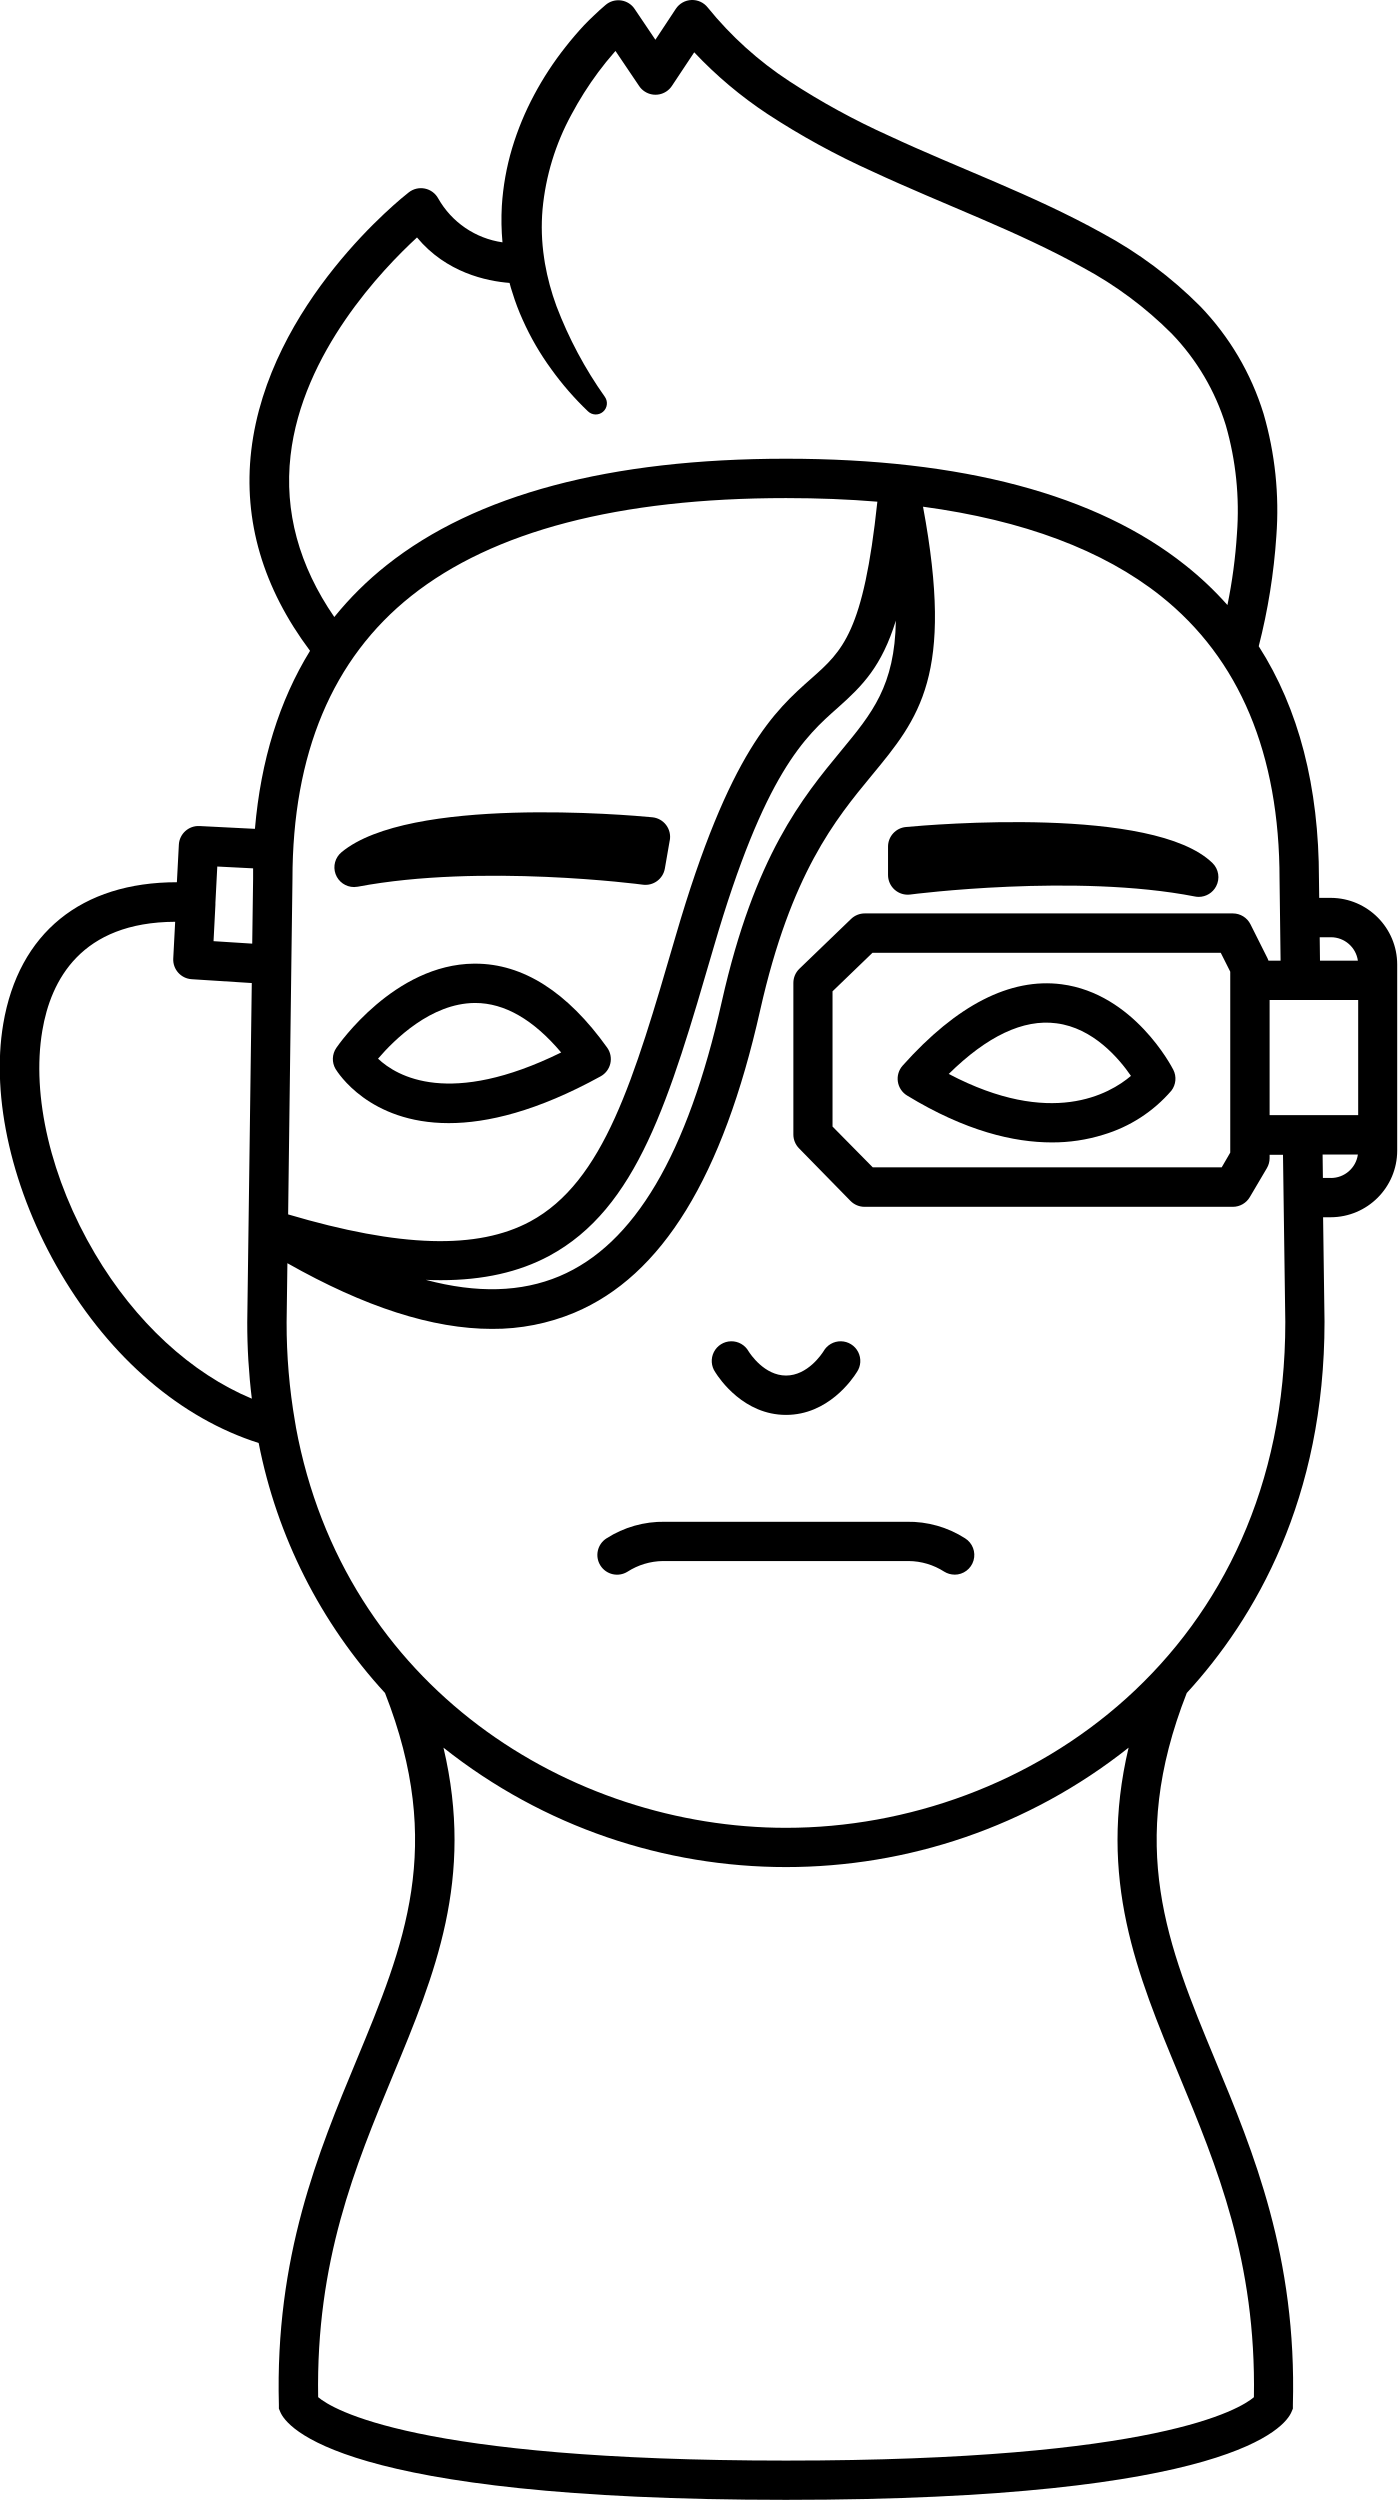
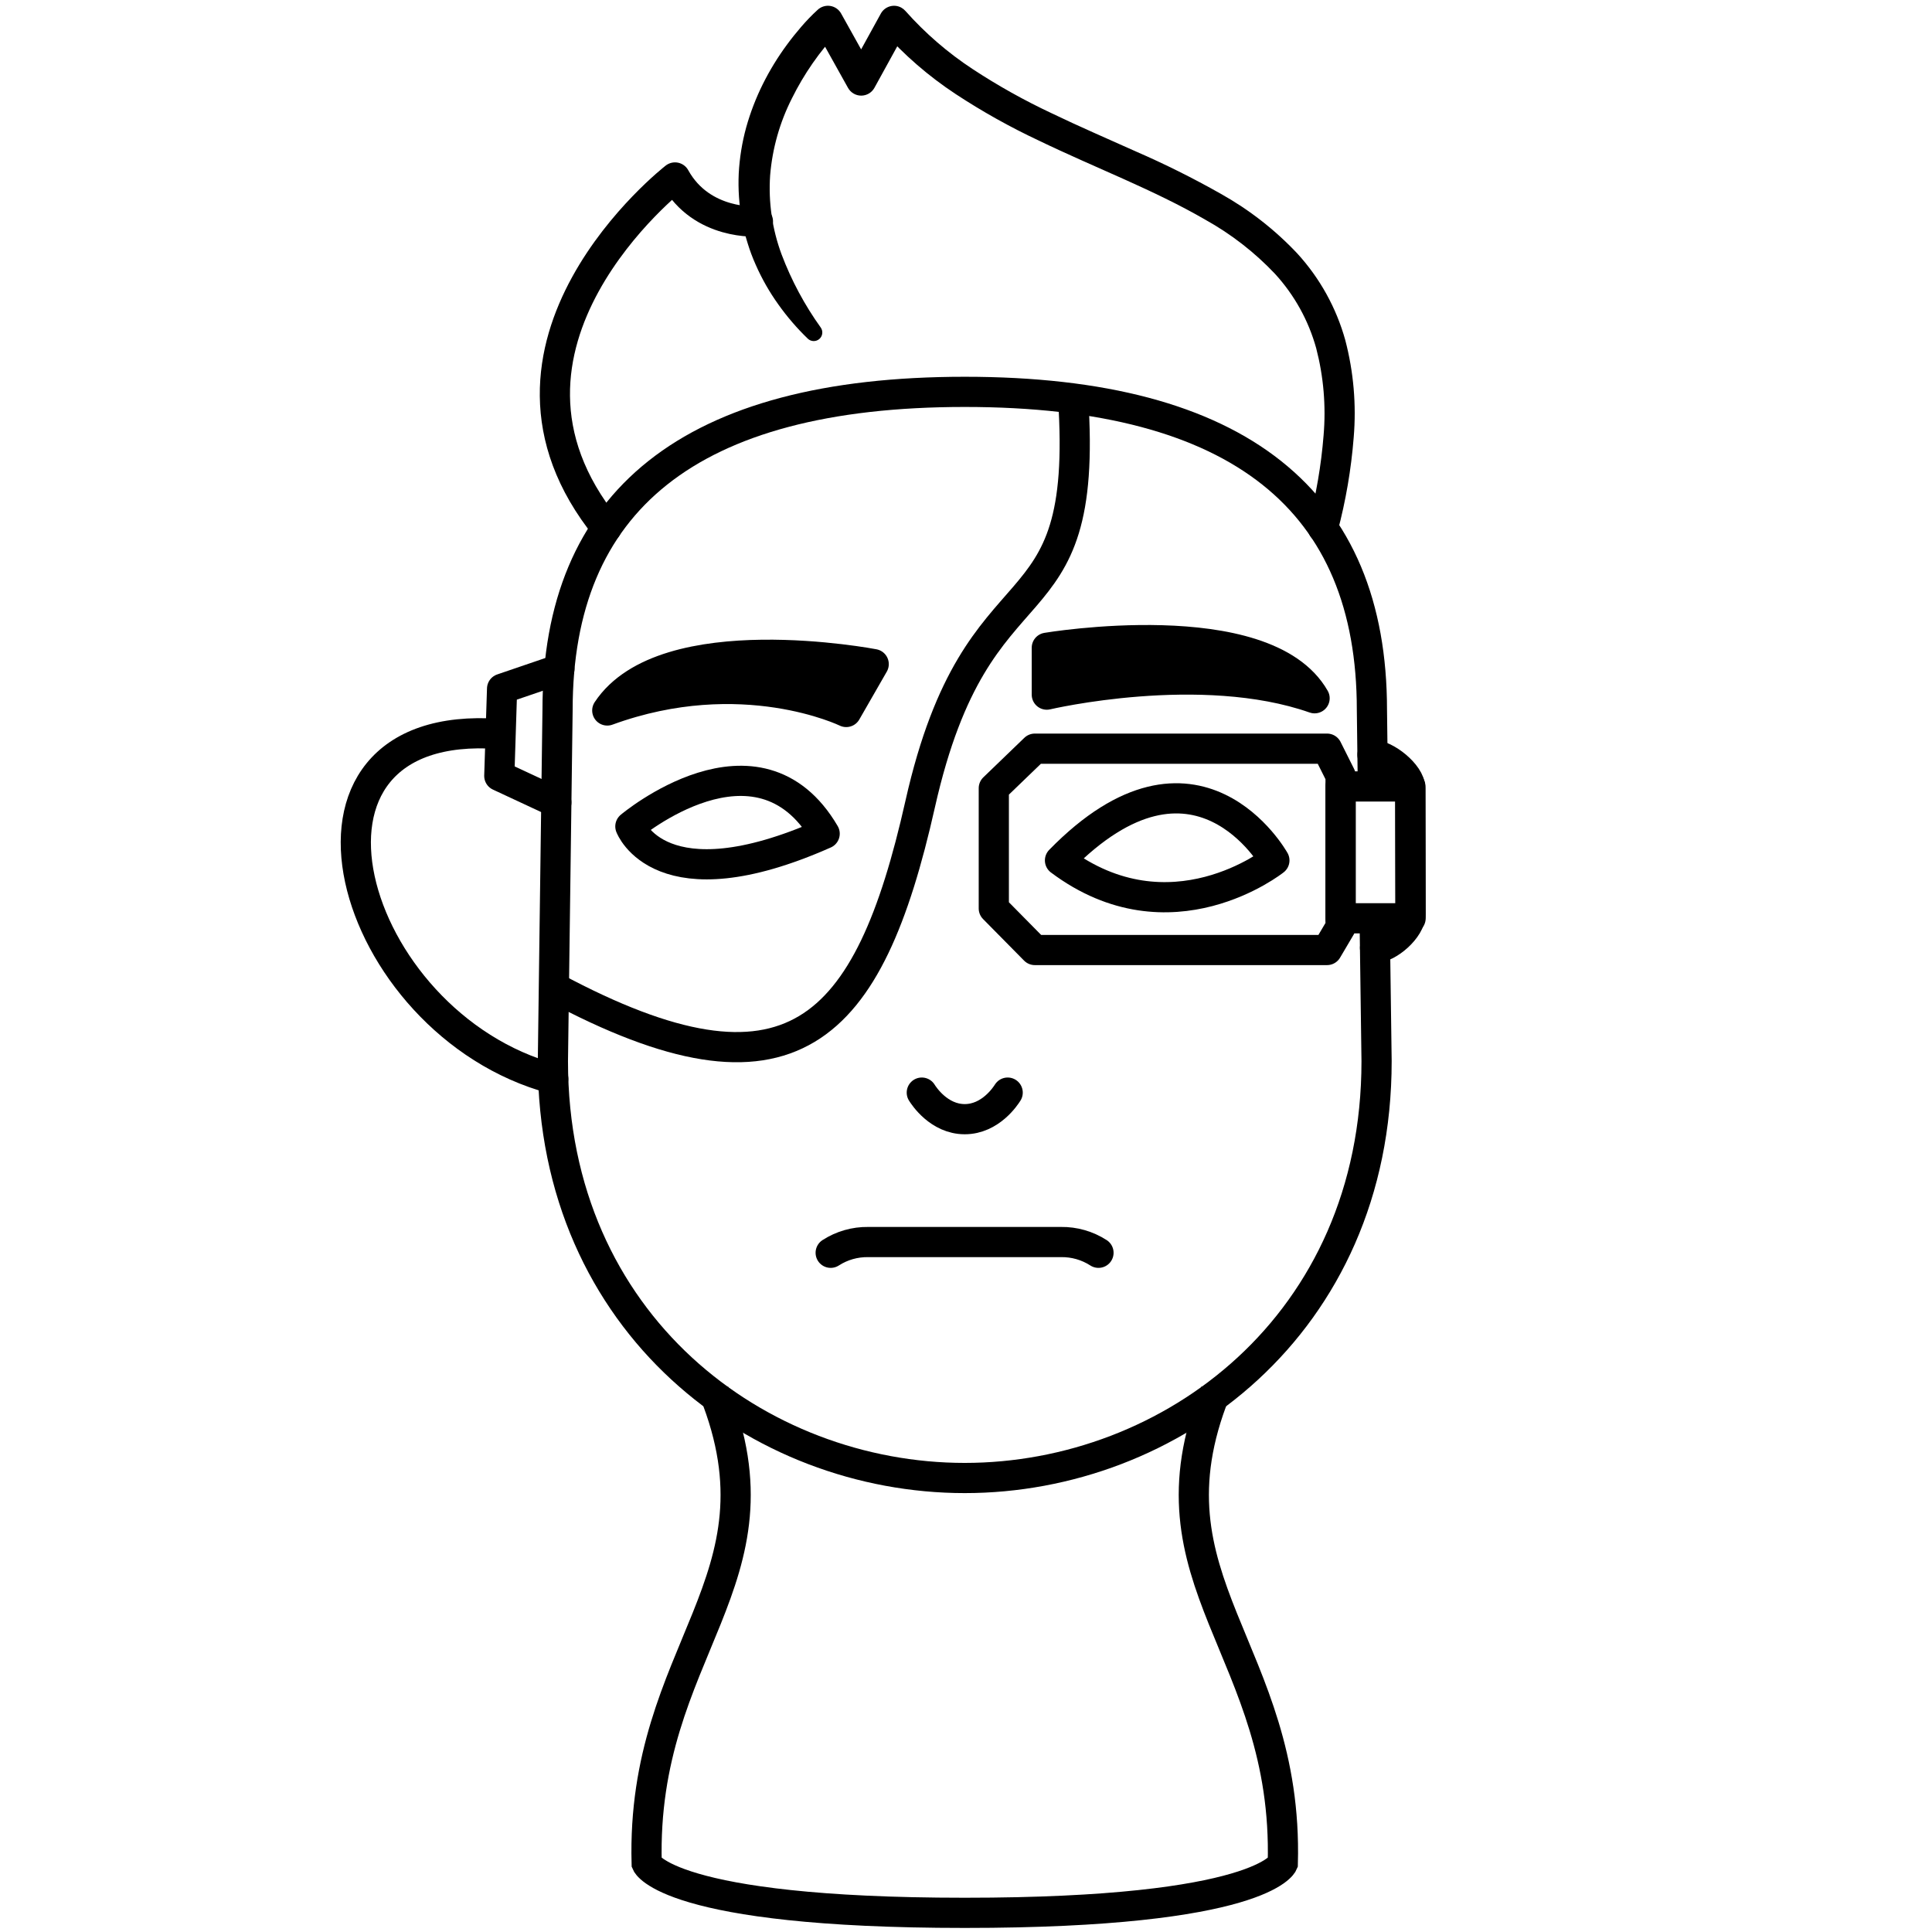
- <svg xmlns="http://www.w3.org/2000/svg" viewBox="0 0 284.03 508.09">
-   <path d="M290.26,321.94a4,4,0,0,1-2.12-.61,13.57,13.57,0,0,0-7.22-2.15H231.27l-.31,0h0a13.63,13.63,0,0,0-7.17,2.16,4,4,0,0,1-4.26-6.78,21.3,21.3,0,0,1,11.86-3.36h49.15a21.27,21.27,0,0,1,11.85,3.36,4,4,0,0,1-2.13,7.39Z" transform="translate(-96.25 -1.92)" />
-   <path d="M343.41,182.05a4,4,0,0,1-3.54,2.15,3.94,3.94,0,0,1-.77-.08c-24.2-4.72-57.51-.45-57.85-.4a4,4,0,0,1-4.52-4V174a4,4,0,0,1,3.63-4c5.12-.48,50.32-4.35,62.3,7.31A4,4,0,0,1,343.41,182.05Z" transform="translate(-96.25 -1.92)" />
-   <path d="M310,234.1c-7.65,0-17.5-2.27-29.4-9.53a4,4,0,0,1-.9-6.08c11-12.32,21.86-17.88,32.31-16.53,14.66,1.9,22.38,16.75,22.7,17.38a4,4,0,0,1-.39,4.24,29.31,29.31,0,0,1-13.81,8.95A34.66,34.66,0,0,1,310,234.1Zm-20.9-13.9c20.78,10.93,32.66,4.07,37,.38-2.41-3.51-7.67-9.75-15.16-10.69C304.2,209,296.86,212.51,289.05,220.2Z" transform="translate(-96.25 -1.92)" />
-   <path d="M256,289.48c-8.54,0-13.49-7.24-14.39-8.69a4,4,0,1,1,6.78-4.23c.32.5,3.2,4.92,7.61,4.92s7.29-4.42,7.61-4.92a4,4,0,1,1,6.78,4.23C269.49,282.24,264.54,289.48,256,289.48Z" transform="translate(-96.25 -1.92)" />
-   <path d="M232.37,172.69l-1,5.76a4,4,0,0,1-4.47,3.27c-.33-.05-32.91-4.32-57.94.41a4.63,4.63,0,0,1-.74.07,4,4,0,0,1-2.56-7.08c13.77-11.44,58.15-7.58,63.16-7.1a4,4,0,0,1,3.56,4.67Z" transform="translate(-96.25 -1.92)" />
-   <path d="M187.45,230.18c-16.22,0-22.58-10.35-23-11a4,4,0,0,1,.15-4.29c.47-.69,11.81-17,28-17.12h.24c9.7,0,18.72,5.74,26.81,17.07a4,4,0,0,1-1.33,5.83C205.44,227.76,195.29,230.18,187.45,230.18Zm-14.37-13.1c3.84,3.63,14.57,9.88,37.22-1.26-5.64-6.68-11.5-10.06-17.47-10.06h-.12C183.85,205.84,176.4,213.2,173.08,217.08Z" transform="translate(-96.25 -1.92)" />
-   <path d="M366.75,184.4h-2.39l-.05-3.82c0-18.77-4.1-34.61-12.24-47.32a123.59,123.59,0,0,0,3.58-22.38A70.42,70.42,0,0,0,353.05,86a54.66,54.66,0,0,0-12.87-21.83,84.87,84.87,0,0,0-19.87-14.84C306.05,41.42,291,36.09,276.92,29.51a147.67,147.67,0,0,1-20.23-11.07,72.17,72.17,0,0,1-16.61-15,4,4,0,0,0-6.47.26L229.45,10l-4.24-6.29,0,0a4.22,4.22,0,0,0-.27-.36,4,4,0,0,0-5.63-.41c-.89.75-1.55,1.36-2.28,2.06S215.63,6.33,215,7c-1.33,1.43-2.59,2.9-3.79,4.43a64.71,64.71,0,0,0-6.39,9.75,59,59,0,0,0-4.5,10.89,52.58,52.58,0,0,0-2.08,11.71,50.63,50.63,0,0,0,.13,7.39,17.92,17.92,0,0,1-13.06-8.92,4,4,0,0,0-6-1.22c-1.16.9-28.5,22.47-32,52.48-1.64,14.23,2.38,27.9,11.95,40.68-6.25,10.16-10,22.25-11.2,36.18l-11.27-.57a4,4,0,0,0-4.19,3.79l-.4,7.63c-19.39,0-32.16,10.28-35.29,28.79-2.54,15,1.83,34,11.69,50.71,10.21,17.3,24.43,29.45,40.22,34.47A104.76,104.76,0,0,0,174.5,346h0c12.23,31.19,3.89,51.29-5.76,74.55-7.79,18.76-16.62,40-15.81,70.14l0,.75.29.69c1.26,3,12.1,17.85,102.75,17.85s101.49-14.87,102.75-17.85l.29-.69,0-.75c.81-30.1-8-51.38-15.81-70.14-9.65-23.26-18-43.36-5.76-74.55h0c13.94-15.2,28-39.45,28-75.46l-.29-21.23h1.53a13.55,13.55,0,0,0,13.53-13.54V197.94A13.55,13.55,0,0,0,366.75,184.4ZM115.54,256.69c-8.94-15.12-12.93-32.06-10.69-45.3,1.72-10.26,7.87-22.06,27-22.13l-.39,7.47a4,4,0,0,0,3.74,4.2l12.22.78-.92,68.9a126.66,126.66,0,0,0,.93,15.57C135.14,281.06,123.75,270.6,115.54,256.69Zm32.15-76.16-.18,13.17-7.86-.5.38-7.41a.28.28,0,0,0,0-.09c0-.1,0-.2,0-.29l.38-7.38,7.28.37C147.7,179.11,147.69,179.82,147.69,180.53ZM366.75,192.4a5.54,5.54,0,0,1,5.47,4.76h-7.7l-.06-4.76ZM155.3,94.5C157.69,73.6,174,56.63,181,50.18c5.94,7.16,14.16,8.88,18.81,9.24.17.68.37,1.36.59,2a45.42,45.42,0,0,0,2.08,5.5,54.66,54.66,0,0,0,5.79,10,60.89,60.89,0,0,0,7.47,8.59,2.27,2.27,0,0,0,3.45-2.92h0a82.71,82.71,0,0,1-9.85-18.46A50,50,0,0,1,207,55.45c-.07-.37-.13-.74-.17-1.11a41.88,41.88,0,0,1-.31-9.94,49.83,49.83,0,0,1,5.84-19.15,68.32,68.32,0,0,1,5.48-8.67q1.54-2.07,3.23-4l.27-.3,4.81,7.13a3.88,3.88,0,0,0,1.11,1.1,4,4,0,0,0,5.54-1.12l4.54-6.84a84.3,84.3,0,0,0,14.88,12.53,154.45,154.45,0,0,0,21.32,11.68c14.53,6.76,29.44,12.09,42.84,19.56a77.14,77.14,0,0,1,18,13.4,46.66,46.66,0,0,1,11,18.64,62.78,62.78,0,0,1,2.26,22.06,105.1,105.1,0,0,1-1.93,14.47,67.05,67.05,0,0,0-8.6-8.13C319.08,102.42,291.78,95.15,256,95.15s-63.08,7.27-81.14,21.61a67.91,67.91,0,0,0-10.67,10.56C157,116.87,154,105.84,155.3,94.5Zm.16,103.5v-.07l.23-17.35c0-25.46,8.12-44.82,24.15-57.55,16.61-13.19,42.23-19.88,76.16-19.88q9.74,0,18.56.73c-2.81,26.54-7.07,30.31-13.39,35.91-7.42,6.56-16.64,14.72-27.59,52.33l-.14.48C225.07,221.33,219,242.08,204,250.17c-10.7,5.75-26.37,5.31-49.19-1.44Zm122.86-69.95c-.21,13.23-4.82,18.82-11.09,26.41-7.84,9.5-17.61,21.33-24.28,51-7,31.15-17.81,49.42-33,55.83-7.75,3.26-16.75,3.52-27.17.74,1,.05,2.05.07,3.05.07,8.65,0,15.89-1.65,22-4.92,18-9.68,24.45-31.79,33.36-62.38l.14-.48c10.31-35.39,18.57-42.71,25.21-48.58C271.6,141.24,275.44,137.33,278.32,128.05Zm57.54,295.59c7.72,18.61,15.7,37.83,15.23,65.48C348.25,491.53,331.52,502,256,502s-92.25-10.48-95.09-12.89c-.47-27.65,7.51-46.87,15.23-65.48,8.47-20.41,16.54-39.86,10.24-66.52a112,112,0,0,0,139.24,0C319.32,383.78,327.39,403.23,335.86,423.64ZM256,373.4c-43.69,0-89.83-28.4-99.62-81.47a.09.09,0,0,1,0-.05c-.06-.32-.11-.64-.17-1v0a117.09,117.09,0,0,1-1.71-20.23l.16-12C170.4,267.56,184.17,272,196.23,272A42.74,42.74,0,0,0,213,268.7c17.79-7.48,30.13-27.59,37.74-61.45,6.26-27.84,15.35-38.85,22.65-47.7,9.7-11.74,16.83-20.38,10.45-54.65,20.42,2.76,36.6,8.83,48.31,18.13,16,12.73,24.15,32.09,24.15,57.6l.1,7.77.11,8.76h-2.46a3,3,0,0,0-.2-.49l-3.46-6.9a4,4,0,0,0-3.58-2.21H272a4,4,0,0,0-2.78,1.12l-10.51,10.13a4,4,0,0,0-1.22,2.88v30.8a4,4,0,0,0,1.15,2.81L269.11,246a4,4,0,0,0,2.85,1.19h74.86a4,4,0,0,0,3.45-2l3.46-5.87a4,4,0,0,0,.55-2v-.7H357l.47,34C357.51,337.38,305.21,373.4,256,373.4Zm90.28-174v36.77l-1.74,3H273.63l-8.18-8.29V203.39l8.12-7.83h70.78Zm20.47,41.92h-1.64l-.06-4.76h7.17A5.53,5.53,0,0,1,366.75,241.33Zm5.53-12.76h-18V205.16h18Z" transform="translate(-96.25 -1.92)" />
+ <svg xmlns="http://www.w3.org/2000/svg" width="512" height="512" viewBox="0 0 512 512">
+   <defs>
+     <style>
+       .cls-1, .cls-2, .cls-4 {
+         fill: none;
+       }
+ 
+       .cls-1, .cls-2, .cls-3, .cls-4 {
+         stroke: #000;
+         stroke-width: 8px;
+       }
+ 
+       .cls-1 {
+         stroke-miterlimit: 10;
+       }
+ 
+       .cls-2, .cls-3, .cls-4 {
+         stroke-linejoin: round;
+       }
+ 
+       .cls-3, .cls-4 {
+         stroke-linecap: round;
+       }
+ 
+       .cls-5 {
+         opacity: 0.01;
+       }
+     </style>
+   </defs>
+   <g id="cyberthug">
+     <path class="cls-1" d="M284.367,105.267c4.447,65.587-25.124,39.355-40.513,107.833-13.587,60.458-34.152,82.258-97.071,48.539" />
+     <path class="cls-2" d="M167.053,219.006s33.72-28.409,51.491,1.928C174.958,240.251,167.053,219.006,167.053,219.006Z" />
+     <path id="left_eyebrow" data-name="left eyebrow" class="cls-3" d="M231.539,176s-55.382-10.676-70.606,12.284c35.754-13.058,63.321.4,63.321.4Z" />
+     <path id="head" class="cls-1" d="M364.271,241.86l.536,39.356c0,69.91-54.571,110.471-109.142,110.471h0c-54.571,0-109.142-40.561-109.142-110.471l1.236-93.131c0-55.088,34.831-84.238,107.906-84.238S363.572,133,363.572,188.085l.268,21.291" />
+     <path id="neck" class="cls-1" d="M322.077,368.942c-20.069,50.2,19.4,68.179,17.879,124.873,0,0-5.512,13.107-84.291,13.107s-84.291-13.107-84.291-13.107c-1.524-56.694,37.948-74.677,17.879-124.873" />
+     <path id="mouth" class="cls-4" d="M220.139,332a17.849,17.849,0,0,1,9.943-2.848h51.085A17.849,17.849,0,0,1,291.11,332" />
+     <path id="left_eyebrow-2" data-name="left eyebrow" class="cls-3" d="M277.415,171.663s57.773-9.726,70.965,13.384c-30.144-10.583-70.965-.962-70.965-.962Z" />
+     <path class="cls-2" d="M337.726,228.017s-20.655-37.014-56.817,0C310.182,249.966,337.726,228.017,337.726,228.017Z" />
+     <path class="cls-4" d="M244.286,289.553c.507.813,4.532,7.04,11.379,7.04s10.872-6.227,11.379-7.04" />
+     <polygon class="cls-4" points="351.683 198.405 274.239 198.405 263.369 208.882 263.369 240.749 274.239 251.763 351.683 251.763 355.265 245.689 355.265 205.547 351.683 198.405" />
+     <polygon class="cls-4" points="373.82 243.358 355.265 243.358 355.265 208.415 373.762 208.415 373.82 243.358" />
+     <path class="cls-4" d="M363.755,200.483" />
+     <polyline class="cls-4" points="148.232 177.339 133.058 182.519 132.319 205.624 147.433 212.665" />
+     <path class="cls-4" d="M132.319,194.507c-63.135-4.623-40.143,76.827,14.288,91.4" />
+     <path class="cls-4" d="M364.4,251.21c3.46,0,9.421-5.128,9.393-8.965l-.065-33.366c-.028-3.793-6.588-8.853-10.008-8.853" />
+     <path d="M346.727,138.894a131.88,131.88,0,0,0,4.037-23.519,68.528,68.528,0,0,0-1.954-23.081,48.306,48.306,0,0,0-10.936-19.742,76.682,76.682,0,0,0-18.42-14.308c-13.8-8-29.224-13.775-44.2-21.012a176.59,176.59,0,0,1-21.981-12.3A97.673,97.673,0,0,1,233.915,8.158l6.519-.7-8.7,15.81a4,4,0,0,1-7,.021l-8.823-15.81,6.2.99h0c-.5.506-1.163,1.226-1.731,1.88-.585.677-1.174,1.36-1.744,2.06q-1.715,2.1-3.267,4.341a72.846,72.846,0,0,0-5.506,9.323,55.041,55.041,0,0,0-5.77,20.415,50.33,50.33,0,0,0,3.03,20.923,84.693,84.693,0,0,0,10.392,19.405l.008.012a2.273,2.273,0,0,1-3.451,2.923,64.182,64.182,0,0,1-7.79-9.049A58.346,58.346,0,0,1,200.27,70.16a48.469,48.469,0,0,1-2.156-5.763,48.808,48.808,0,0,1-1.493-6.01,54.463,54.463,0,0,1-.849-12.4,57.81,57.81,0,0,1,1.982-12.245,65.392,65.392,0,0,1,4.42-11.482,70.611,70.611,0,0,1,6.364-10.4q1.8-2.454,3.8-4.762c.666-.769,1.344-1.53,2.061-2.266.735-.756,1.4-1.427,2.3-2.24v0a3.992,3.992,0,0,1,6.19.962l.016.029,8.823,15.81-7,.021,8.7-15.81a4,4,0,0,1,5.429-1.579,4.086,4.086,0,0,1,1.089.878,89.69,89.69,0,0,0,17.793,15.39,168.72,168.72,0,0,0,20.989,11.735c7.3,3.515,14.812,6.75,22.343,10.133a239.491,239.491,0,0,1,22.42,11.178A84.548,84.548,0,0,1,343.8,67.177a56.389,56.389,0,0,1,12.715,22.965,76.449,76.449,0,0,1,2.23,25.777,139.824,139.824,0,0,1-4.274,24.983,4,4,0,0,1-7.754-1.969h0Z" />
+     <path class="cls-4" d="M200.86,58.688s-14.873,1.187-21.975-11.658c0,0-57.274,44.527-18.177,92.868" />
+   </g>
+   <g id="FRAME">
+     <g id="FRAME-2" data-name="FRAME" class="cls-5">
+       <path d="M512,.01h-.01V511.99H.01V.01H512M512,0H0V512H512V0Z" />
+     </g>
+   </g>
</svg>
